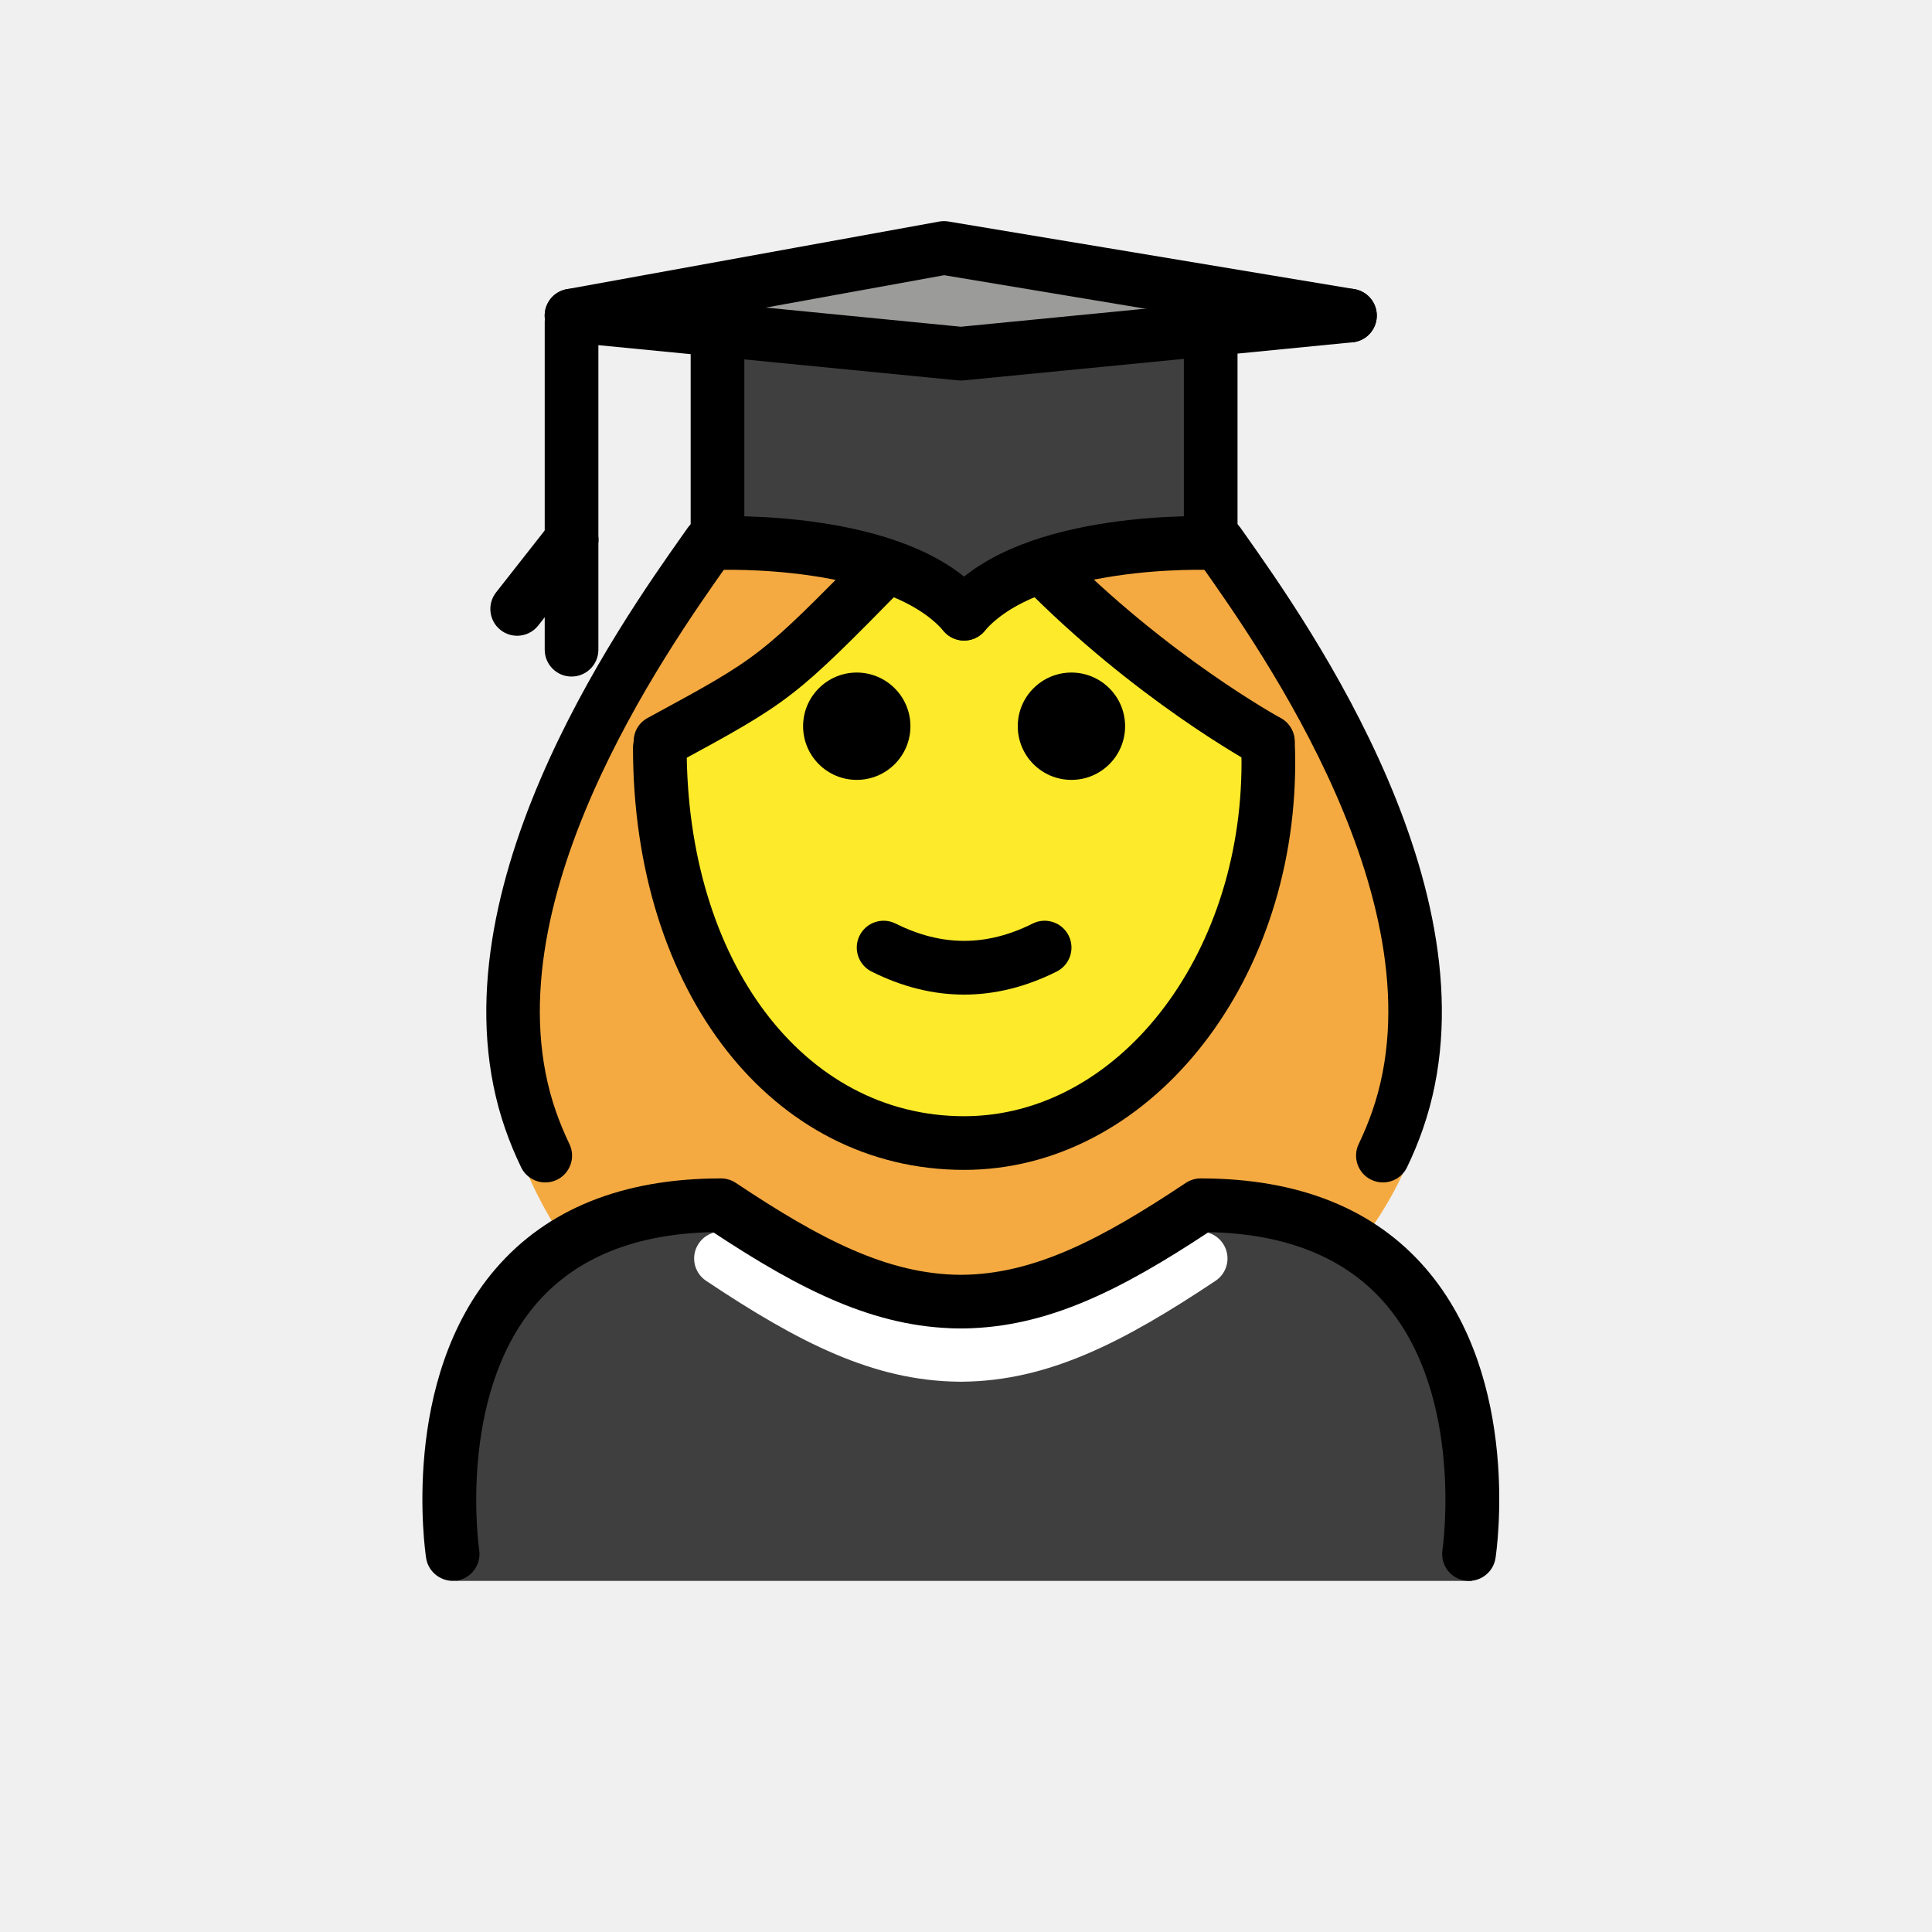
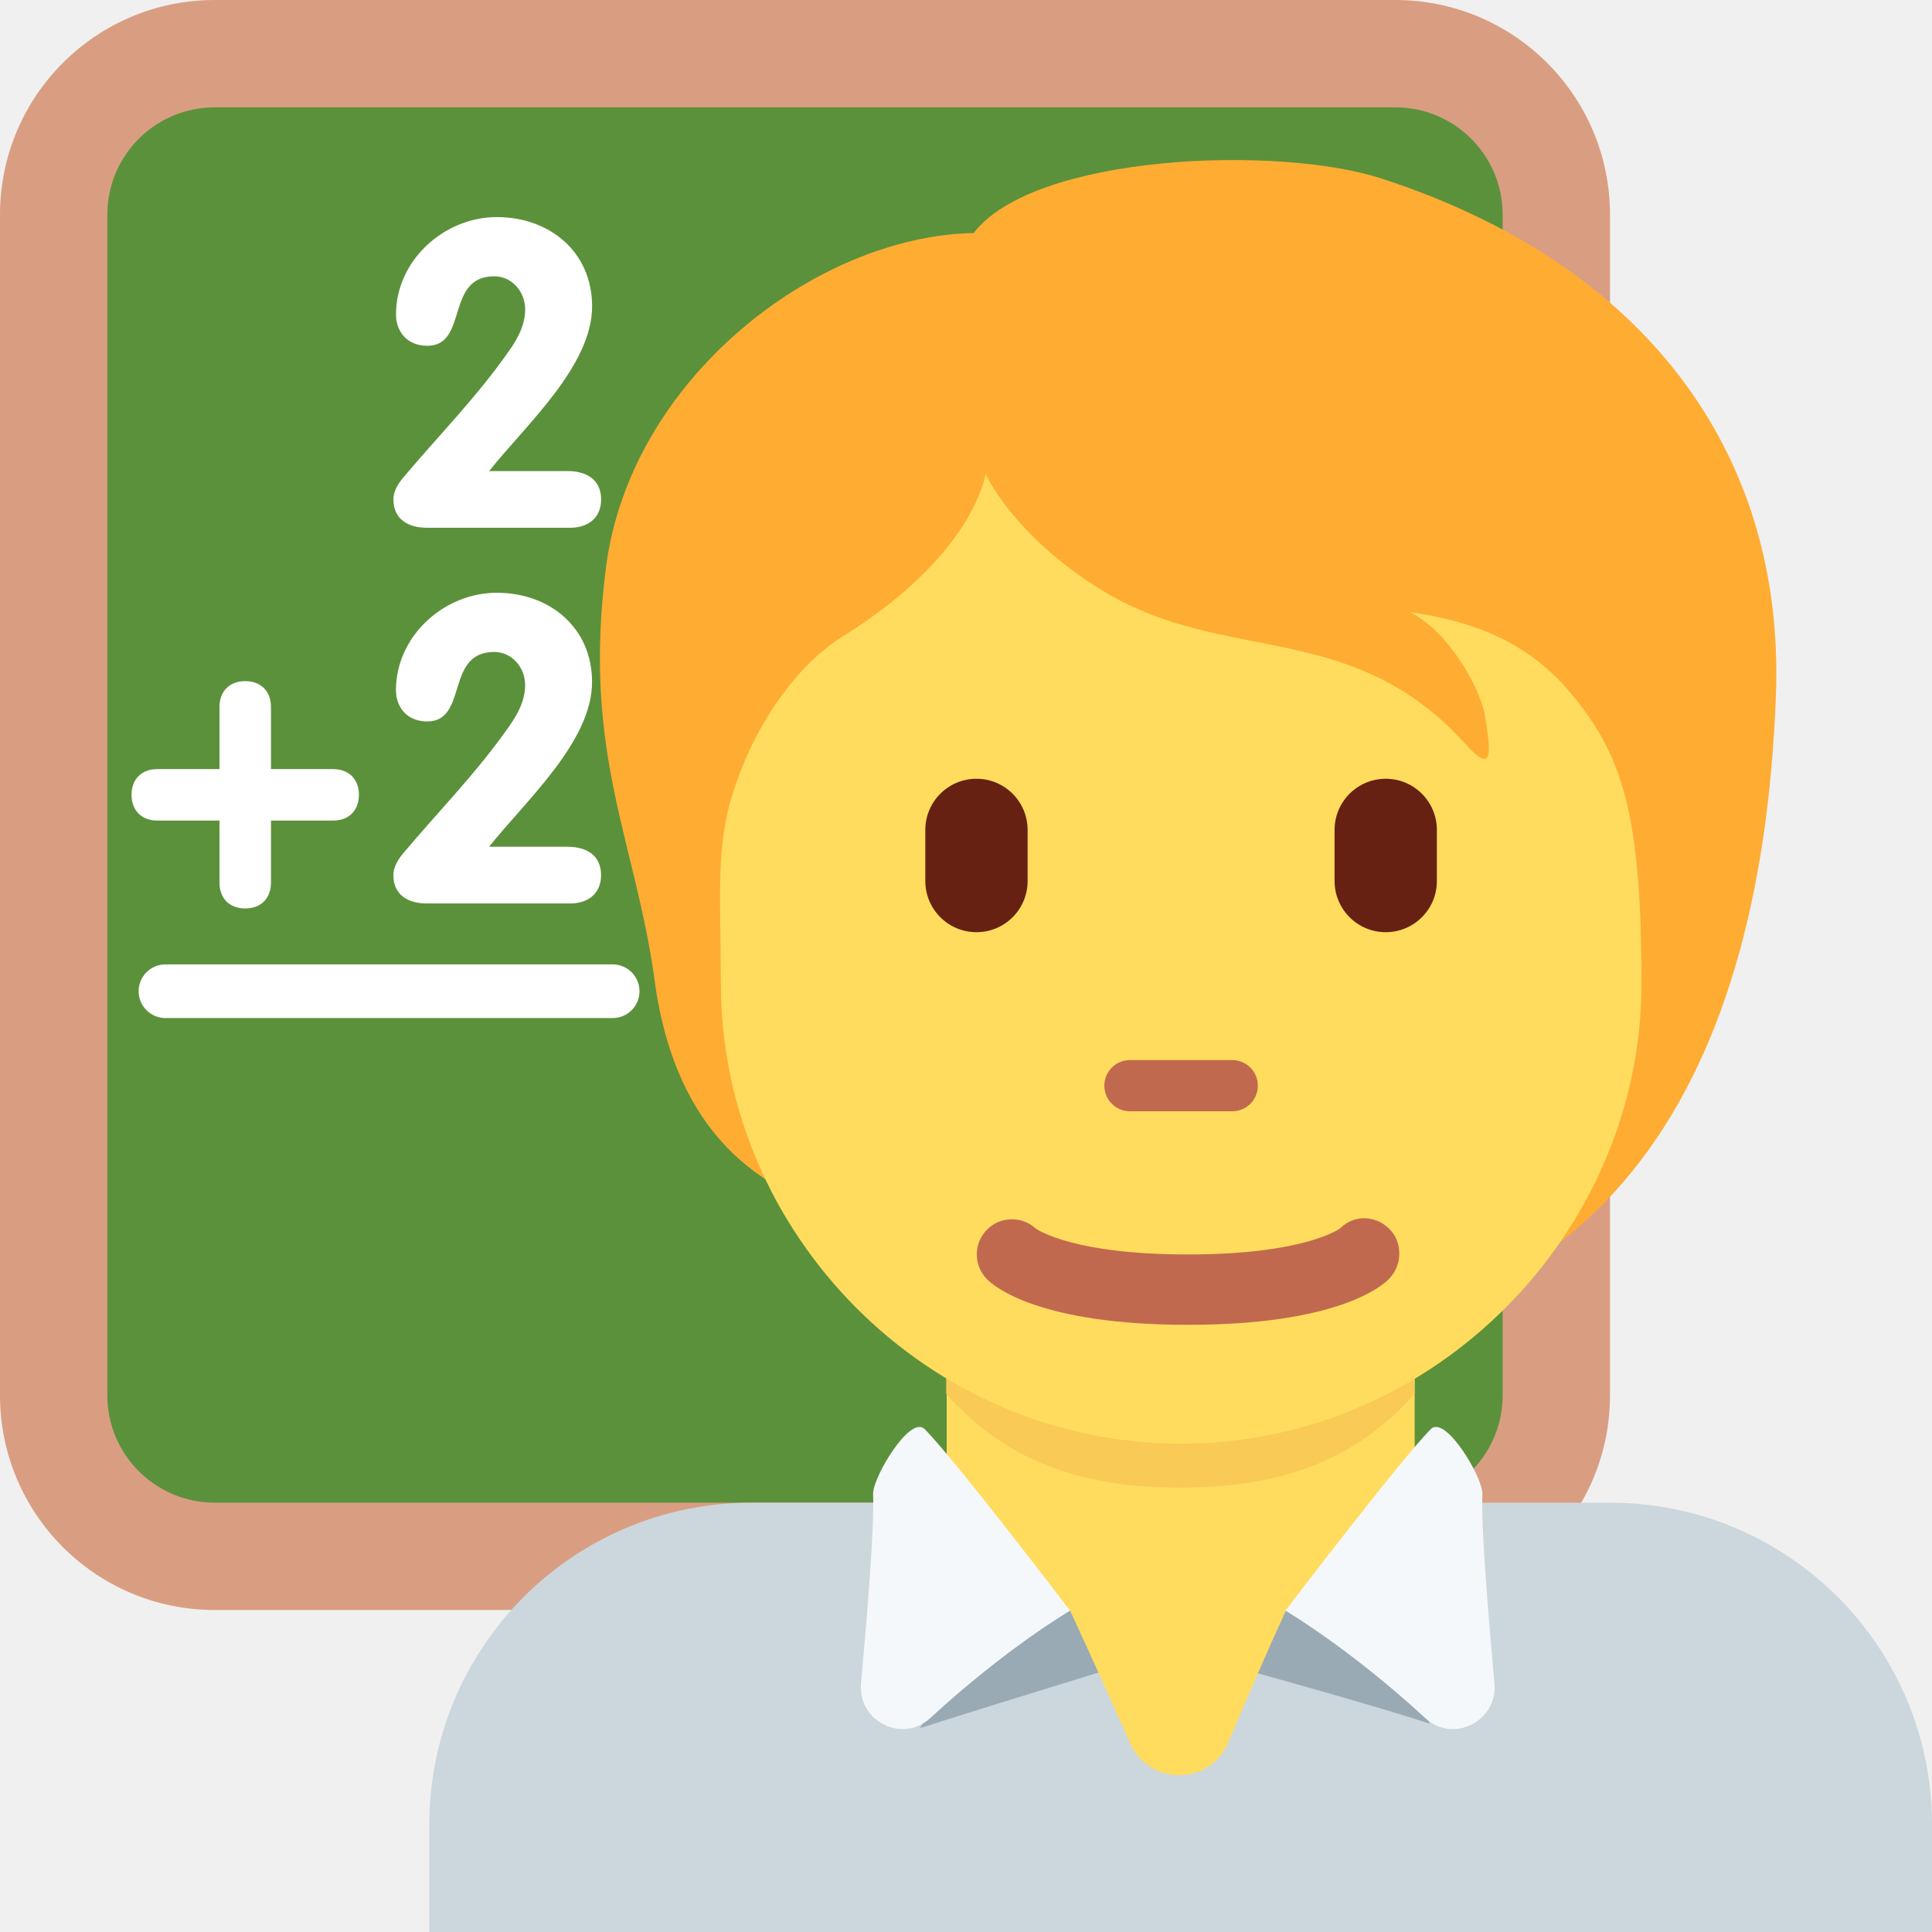
- <svg xmlns="http://www.w3.org/2000/svg" id="emoji" viewBox="0 0 72 72" version="1.1">
-   <g id="color">
-     <path fill="#3F3F3F" d="M54.849,58.916c0,0,2-14-10-14c-3.192,2.128-5.926,3.598-9,3.592h0.125 c-3.074,0.006-5.808-1.464-9-3.592c-12,0-10,14-10,14" />
-     <polygon fill="#9B9B9A" points="45.119,12.271 35.809,13.181 26.739,12.291 21.299,11.761 35.179,9.241 50.309,11.761" />
-     <path fill="#3F3F3F" d="M45.119,12.271v7.97c0,0-6.72-0.27-9.19,2.63c-2.47-2.9-9.19-2.63-9.19-2.63v-7.95l9.07,0.89 L45.119,12.271z" />
-     <path fill="#FFFFFF" d="M35.851,51.493c-0.005,0-0.01,0-0.015,0h-0.059c-0.01,0-0.019,0-0.029,0h-0.004 c-0.001,0-0.001,0-0.002,0v-0.001c-3.197-0.031-5.985-1.464-9.428-3.76c-0.46-0.307-0.584-0.928-0.277-1.387 c0.306-0.46,0.925-0.584,1.387-0.277c3.153,2.103,5.66,3.41,8.383,3.425c2.722-0.014,5.229-1.322,8.383-3.425 c0.461-0.307,1.081-0.183,1.387,0.277c0.307,0.46,0.183,1.08-0.277,1.387c-3.443,2.296-6.231,3.728-9.428,3.76 v0.001c-0.001,0-0.001,0-0.002,0h-0.004C35.86,51.493,35.855,51.493,35.851,51.493z" />
-   </g>
-   <g id="hair">
-     <path fill="#F4AA41" d="M21.187,46.474c1.426-0.952,3.303-1.558,5.788-1.558c3.17,2.113,5.889,3.575,8.938,3.589 c3.048-0.014,5.768-1.475,8.938-3.589c2.47,0,4.338,0.599,5.761,1.54c1.121-1.477,1.974-3.057,2.372-4.709 c2.05-8.521-5.279-18.391-7.477-21.511c-4.174-0.365-7.313,0.58-9.576,2.634 c-2.445-2.117-5.675-2.803-9.376-2.634c-2.199,3.119-9.76,13.023-7.577,21.511 C19.416,43.464,20.199,45.037,21.187,46.474z" />
-   </g>
-   <g id="skin">
-     <path fill="#FCEA2B" d="M47.145,28.892c-6.621-7.115-8.122-9.284-11.216-6.021c-3.4-3.4-3.568-0.36-11.402,4.6 c-0.039,0.476-0.059,0.931-0.059,1.421c0,7.828,5.076,14.173,11.339,14.173 C42.069,43.066,47.145,36.72,47.145,28.892z" />
-   </g>
-   <g id="skin-shadow" />
-   <g id="line">
-     <path d="M41.929,27.064c0,1.105-0.896,2-2,2s-2-0.895-2-2c0-1.103,0.896-2,2-2S41.929,25.96,41.929,27.064" />
-     <path d="M33.929,27.064c0,1.105-0.896,2-2,2s-2-0.895-2-2c0-1.103,0.896-2,2-2 C33.032,25.064,33.929,25.96,33.929,27.064" />
-     <path d="M35.929,37.066c-1.152,0-2.304-0.286-3.447-0.858c-0.494-0.247-0.694-0.848-0.447-1.342 c0.246-0.494,0.846-0.694,1.342-0.447c1.718,0.859,3.388,0.859,5.106,0c0.495-0.247,1.095-0.046,1.342,0.447 c0.247,0.494,0.047,1.095-0.447,1.342C38.233,36.78,37.081,37.066,35.929,37.066z" />
-     <path d="M54.746,58.915c-0.051,0-0.102-0.003-0.152-0.011c-0.546-0.084-0.921-0.594-0.838-1.139 c0.009-0.058,0.827-5.741-2.129-9.178c-1.476-1.715-3.689-2.612-6.586-2.669c-3.31,2.186-6.028,3.546-9.126,3.589 c-0.021,0.002-0.043,0.001-0.064,0.001c-0.008,0-0.014,0-0.021,0h-0.045c-0.015,0-0.028,0-0.042,0 c-0.015,0-0.029,0-0.044-0.001c-3.1-0.043-5.816-1.403-9.126-3.589c-2.897,0.057-5.11,0.954-6.586,2.669 c-2.956,3.437-2.138,9.12-2.129,9.178c0.083,0.545-0.292,1.055-0.838,1.139c-0.533,0.08-1.055-0.29-1.139-0.836 c-0.041-0.27-0.973-6.633,2.581-10.775c1.923-2.241,4.751-3.377,8.407-3.377c0.197,0,0.391,0.059,0.555,0.168 c3.153,2.103,5.66,3.41,8.383,3.425c2.722-0.014,5.229-1.322,8.383-3.425c0.164-0.109,0.357-0.168,0.555-0.168 c3.656,0,6.484,1.136,8.407,3.377c3.554,4.143,2.622,10.506,2.581,10.775C55.656,58.562,55.23,58.915,54.746,58.915z" />
-     <path d="M21.3,21.113c-0.553,0-1-0.448-1-1v-8.122c0-0.552,0.447-1,1-1s1,0.448,1,1v8.122 C22.3,20.666,21.852,21.113,21.3,21.113z" />
-     <path d="M19.273,23.693c-0.216,0-0.434-0.07-0.617-0.213c-0.434-0.341-0.51-0.97-0.168-1.404l2.026-2.58 c0.341-0.433,0.968-0.509,1.404-0.169c0.434,0.341,0.51,0.97,0.168,1.404l-2.026,2.579 C19.862,23.561,19.569,23.693,19.273,23.693z" />
-     <path d="M21.3,25.213c-0.553,0-1-0.448-1-1v-4.1c0-0.552,0.447-1,1-1s1,0.448,1,1v4.1 C22.3,24.766,21.852,25.213,21.3,25.213z" />
-     <path d="M20.321,44.066c-0.373,0-0.731-0.209-0.902-0.567c-0.226-0.47-0.424-0.948-0.589-1.422 c-2.978-8.564,4.26-18.812,6.639-22.18l0.166-0.235c0.318-0.451,0.942-0.56,1.393-0.241 c0.451,0.318,0.56,0.942,0.241,1.394l-0.167,0.237c-2.232,3.16-9.024,12.776-6.384,20.369 c0.141,0.402,0.309,0.811,0.503,1.214c0.239,0.498,0.029,1.096-0.469,1.334 C20.613,44.035,20.466,44.066,20.321,44.066z" />
-     <path d="M51.536,44.066c-0.144,0-0.292-0.031-0.432-0.099c-0.498-0.238-0.708-0.836-0.469-1.334 c0.193-0.403,0.362-0.811,0.503-1.215c2.641-7.592-4.151-17.208-6.384-20.368l-0.167-0.237 c-0.318-0.452-0.21-1.076,0.241-1.394c0.45-0.319,1.076-0.209,1.394,0.241l0.166,0.235 c2.379,3.368,9.617,13.616,6.639,22.179c-0.165,0.475-0.363,0.953-0.589,1.423 C52.267,43.857,51.909,44.066,51.536,44.066z" />
-     <path d="M24.62,28.628c-0.356,0-0.701-0.188-0.882-0.52c-0.264-0.485-0.091-1.088,0.395-1.351l0.015-0.008 c4.173-2.264,4.173-2.264,8.157-6.321l1.458,1.37c-4.186,4.262-4.267,4.325-8.661,6.709 C24.948,28.588,24.783,28.628,24.62,28.628z" />
-     <path d="M47.247,28.635c-0.161,0-0.324-0.039-0.476-0.121c-0.182-0.099-4.499-2.463-8.677-6.717 c-0.387-0.394-0.381-1.027,0.014-1.414c0.393-0.387,1.025-0.382,1.414,0.013c3.969,4.042,8.16,6.338,8.202,6.361 c0.485,0.263,0.666,0.87,0.402,1.356C47.946,28.445,47.602,28.635,47.247,28.635z" />
-     <path d="M35.929,43.598c-7.149,0-12.339-6.62-12.339-15.74c0-0.552,0.447-1,1-1c0.553,0,1,0.448,1,1 c0,7.962,4.348,13.74,10.339,13.74c5.701,0,10.339-5.909,10.339-13.173c0-0.249-0.006-0.498-0.017-0.745 c-0.024-0.552,0.402-1.019,0.954-1.044c0.539-0.012,1.018,0.402,1.044,0.954c0.013,0.277,0.019,0.555,0.019,0.835 C48.268,36.791,42.732,43.598,35.929,43.598z" />
-     <polyline fill="none" stroke="#000000" stroke-linecap="round" stroke-linejoin="round" stroke-miterlimit="10" stroke-width="2" points="21.299,11.761 26.739,12.291 35.809,13.181 45.119,12.271 50.309,11.761" />
-     <path fill="none" stroke="#000000" stroke-linecap="round" stroke-linejoin="round" stroke-miterlimit="10" stroke-width="2" d="M26.739,11.761v0.53v7.95c0,0,6.72-0.27,9.19,2.63" />
-     <path fill="none" stroke="#000000" stroke-linecap="round" stroke-linejoin="round" stroke-miterlimit="10" stroke-width="2" d="M45.119,11.761v0.51v7.97c0,0-6.72-0.27-9.19,2.63" />
-     <polyline fill="none" stroke="#000000" stroke-linecap="round" stroke-linejoin="round" stroke-miterlimit="10" stroke-width="2" points="50.309,11.761 35.179,9.241 21.299,11.761" />
-   </g>
+ <svg xmlns="http://www.w3.org/2000/svg" viewBox="0 0 36 36">
+   <path fill="#D99E82" d="M30 26c0 2.209-1.791 4-4 4H4c-2.209 0-4-1.791-4-4V4c0-2.209 1.791-4 4-4h22c2.209 0 4 1.791 4 4v22z" />
+   <path fill="#5C913B" d="M28 26c0 1.104-.896 2-2 2H4c-1.104 0-2-.896-2-2V4c0-1.105.896-2 2-2h22c1.104 0 2 .895 2 2v22z" />
+   <path fill="#FFF" d="M7.515 8.898c-.08.096-.184.24-.184.408 0 .368.272.528.624.528h2.67c.304 0 .576-.16.576-.528s-.271-.528-.624-.528H9.114c.679-.855 1.919-1.958 1.919-3.07 0-1.015-.792-1.663-1.775-1.663s-1.879.807-1.879 1.815c0 .311.2.583.584.583.768 0 .328-1.295 1.247-1.295.328 0 .576.288.576.616 0 .288-.136.536-.28.744-.608.879-1.327 1.599-1.991 2.39zm-1.307 5.433H5.049v-1.16c0-.288-.184-.479-.48-.479-.295 0-.479.192-.479.479v1.16H2.931c-.296 0-.48.192-.48.479 0 .288.184.48.48.48H4.09v1.159c0 .288.184.479.479.479.296 0 .48-.191.48-.479V15.29h1.159c.296 0 .48-.192.48-.48 0-.287-.184-.479-.48-.479zm4.369 1.447H9.113c.68-.855 1.919-1.958 1.919-3.07 0-1.015-.792-1.663-1.775-1.663s-1.879.808-1.879 1.815c0 .311.2.583.583.583.768 0 .328-1.295 1.248-1.295.328 0 .576.288.576.616 0 .288-.136.536-.28.744-.608.879-1.327 1.599-1.991 2.391-.08.096-.184.24-.184.408 0 .368.272.528.624.528h2.67c.304 0 .576-.16.576-.528 0-.369-.271-.529-.623-.529zm.84 3.192H3.083c-.276 0-.5-.224-.5-.5s.224-.5.5-.5h8.333c.276 0 .5.224.5.5.001.276-.223.5-.499.5z" />
+   <path fill="#CCD6DD" d="M36 36v-2c0-3.314-2.686-6-6-6H14c-3.313 0-6 2.686-6 6v2h28z" />
+   <path fill="#99AAB5" d="M22.073 30.805s3.297.891 4.545 1.307c.16.053-.951-2.108-.951-2.108h-7.453s-.679 1.542-1.071 2.197c1.96-.624 4.798-1.485 4.798-1.485" />
+   <path fill="#FFDC5D" d="M17.64 28.101c.774.562 1.206 1.644 2.3 1.911.326.702.746 1.635 1.122 2.476.355.795 1.486.783 1.825-.02.355-.84.755-1.767 1.074-2.456 1.105-.446 1.611-1.339 2.399-1.911V24.29h-8.72v3.811z" />
+   <path fill="#F9CA55" d="M17.632 25.973c1.216 1.374 2.724 1.746 4.364 1.746 1.639 0 3.146-.373 4.363-1.746v-3.491h-8.728v3.491z" />
+   <path fill="#FFAC33" d="M25.731 3.323c-1.925-.623-6.455-.453-7.588 1.019-2.944.057-6.398 2.718-6.851 6.228-.448 3.475.551 5.088.906 7.701.403 2.96 2.067 3.907 3.397 4.303 1.914 2.529 3.949 2.421 7.366 2.421 6.672 0 9.85-4.464 10.131-12.047.17-4.585-2.521-8.059-7.361-9.625z" />
+   <path fill="#FFDC5D" d="M29.547 13.273c-.646-.894-1.472-1.614-3.284-1.868.68.311 1.331 1.387 1.416 1.982.085.595.17 1.076-.368.481-2.155-2.382-4.502-1.444-6.827-2.899-1.624-1.016-2.119-2.141-2.119-2.141s-.198 1.5-2.661 3.029c-.714.443-1.566 1.43-2.038 2.888-.34 1.048-.234 1.982-.234 3.578 0 4.66 3.841 8.578 8.578 8.578s8.578-3.953 8.578-8.578c-.002-2.898-.305-4.031-1.041-5.05z" />
+   <path fill="#C1694F" d="M22.961 20.707h-1.906c-.263 0-.477-.213-.477-.477s.213-.477.477-.477h1.906c.263 0 .477.213.477.477s-.213.477-.477.477z" />
+   <path fill="#662113" d="M18.195 17.37c-.526 0-.953-.427-.953-.953v-.953c0-.526.427-.953.953-.953s.953.427.953.953v.953c0 .527-.426.953-.953.953zm7.626 0c-.526 0-.953-.427-.953-.953v-.953c0-.526.427-.953.953-.953s.953.427.953.953v.953c0 .527-.427.953-.953.953z" />
+   <path fill="#C1694F" d="M22.134 24.686c-2.754 0-3.6-.705-3.741-.848-.256-.256-.256-.671 0-.927.248-.248.646-.255.902-.023.052.037.721.487 2.839.487 2.2 0 2.836-.485 2.842-.49.256-.255.657-.243.913.015.256.256.242.683-.014.938-.142.143-.987.848-3.741.848" />
+   <path fill="#F5F8FA" d="M17.229 26.629c.565.566 2.71 3.383 2.71 3.383s-1.188.695-2.608 2.004c-.516.476-1.35.055-1.287-.644.121-1.349.249-2.909.225-3.534-.011-.303.69-1.481.96-1.209m9.433 0c-.565.566-2.71 3.383-2.71 3.383s1.188.695 2.608 2.004c.516.476 1.35.055 1.287-.644-.121-1.349-.249-2.909-.225-3.534.012-.303-.689-1.481-.96-1.209" />
</svg>
